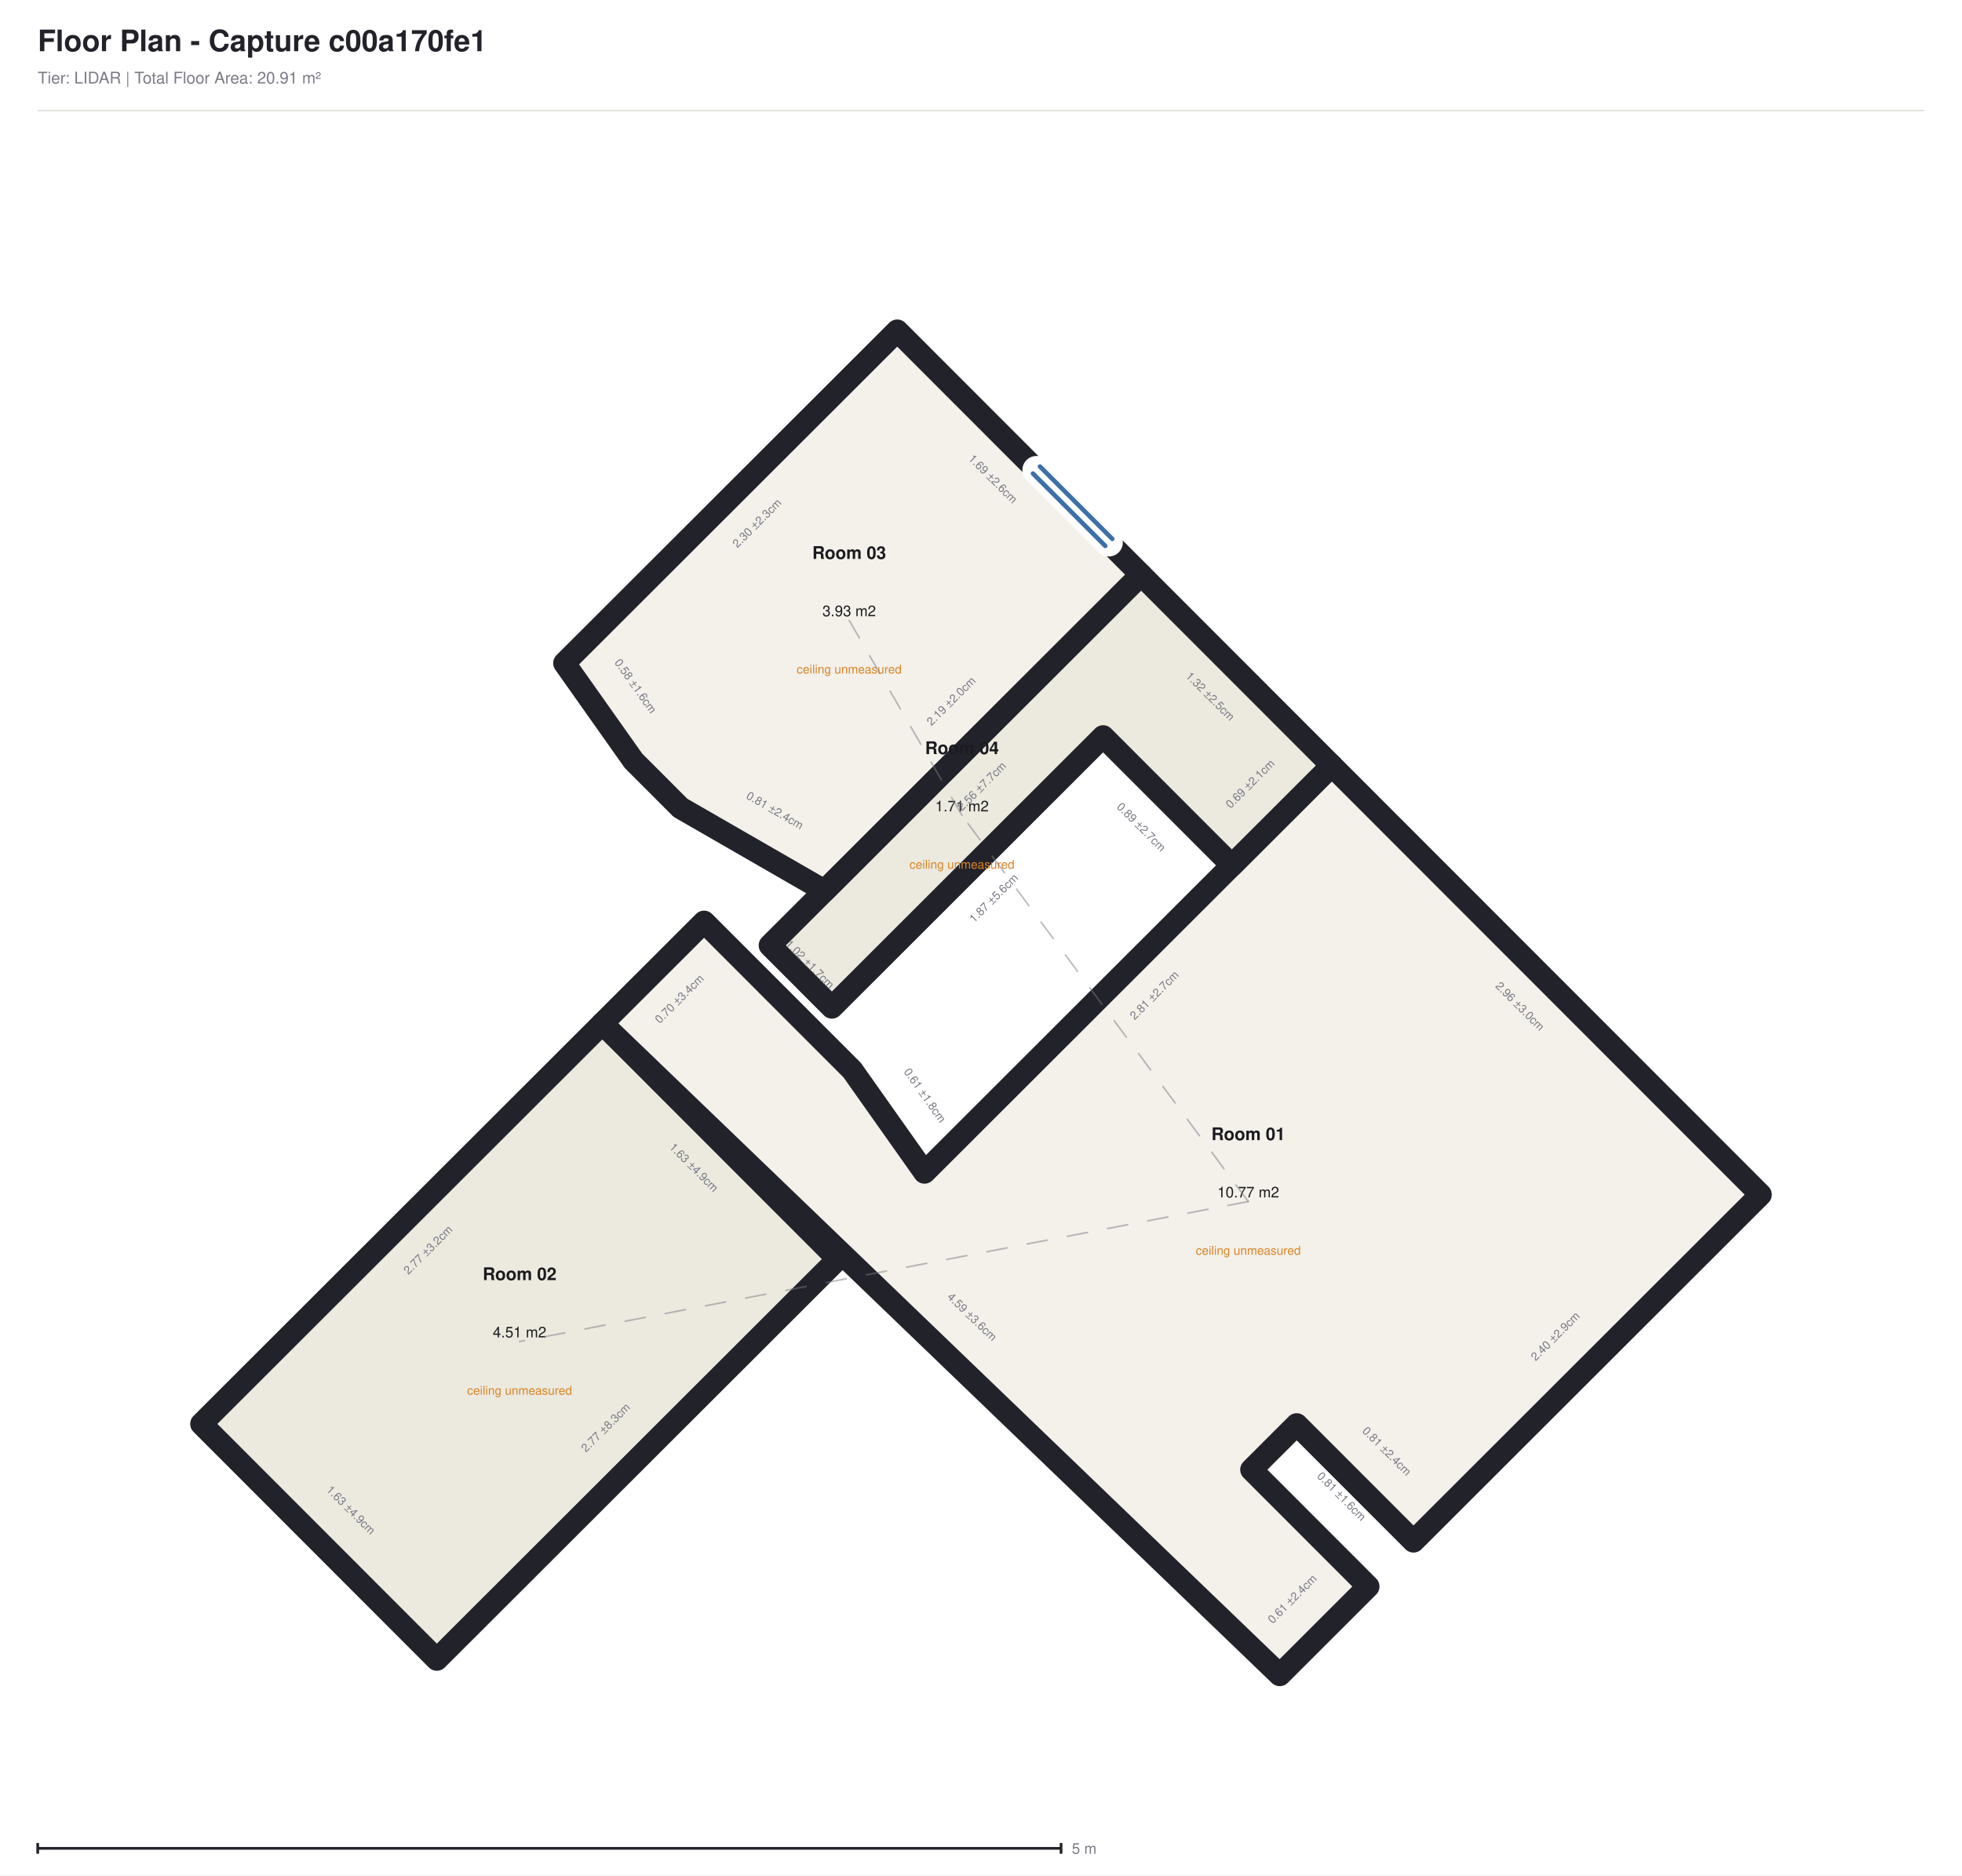
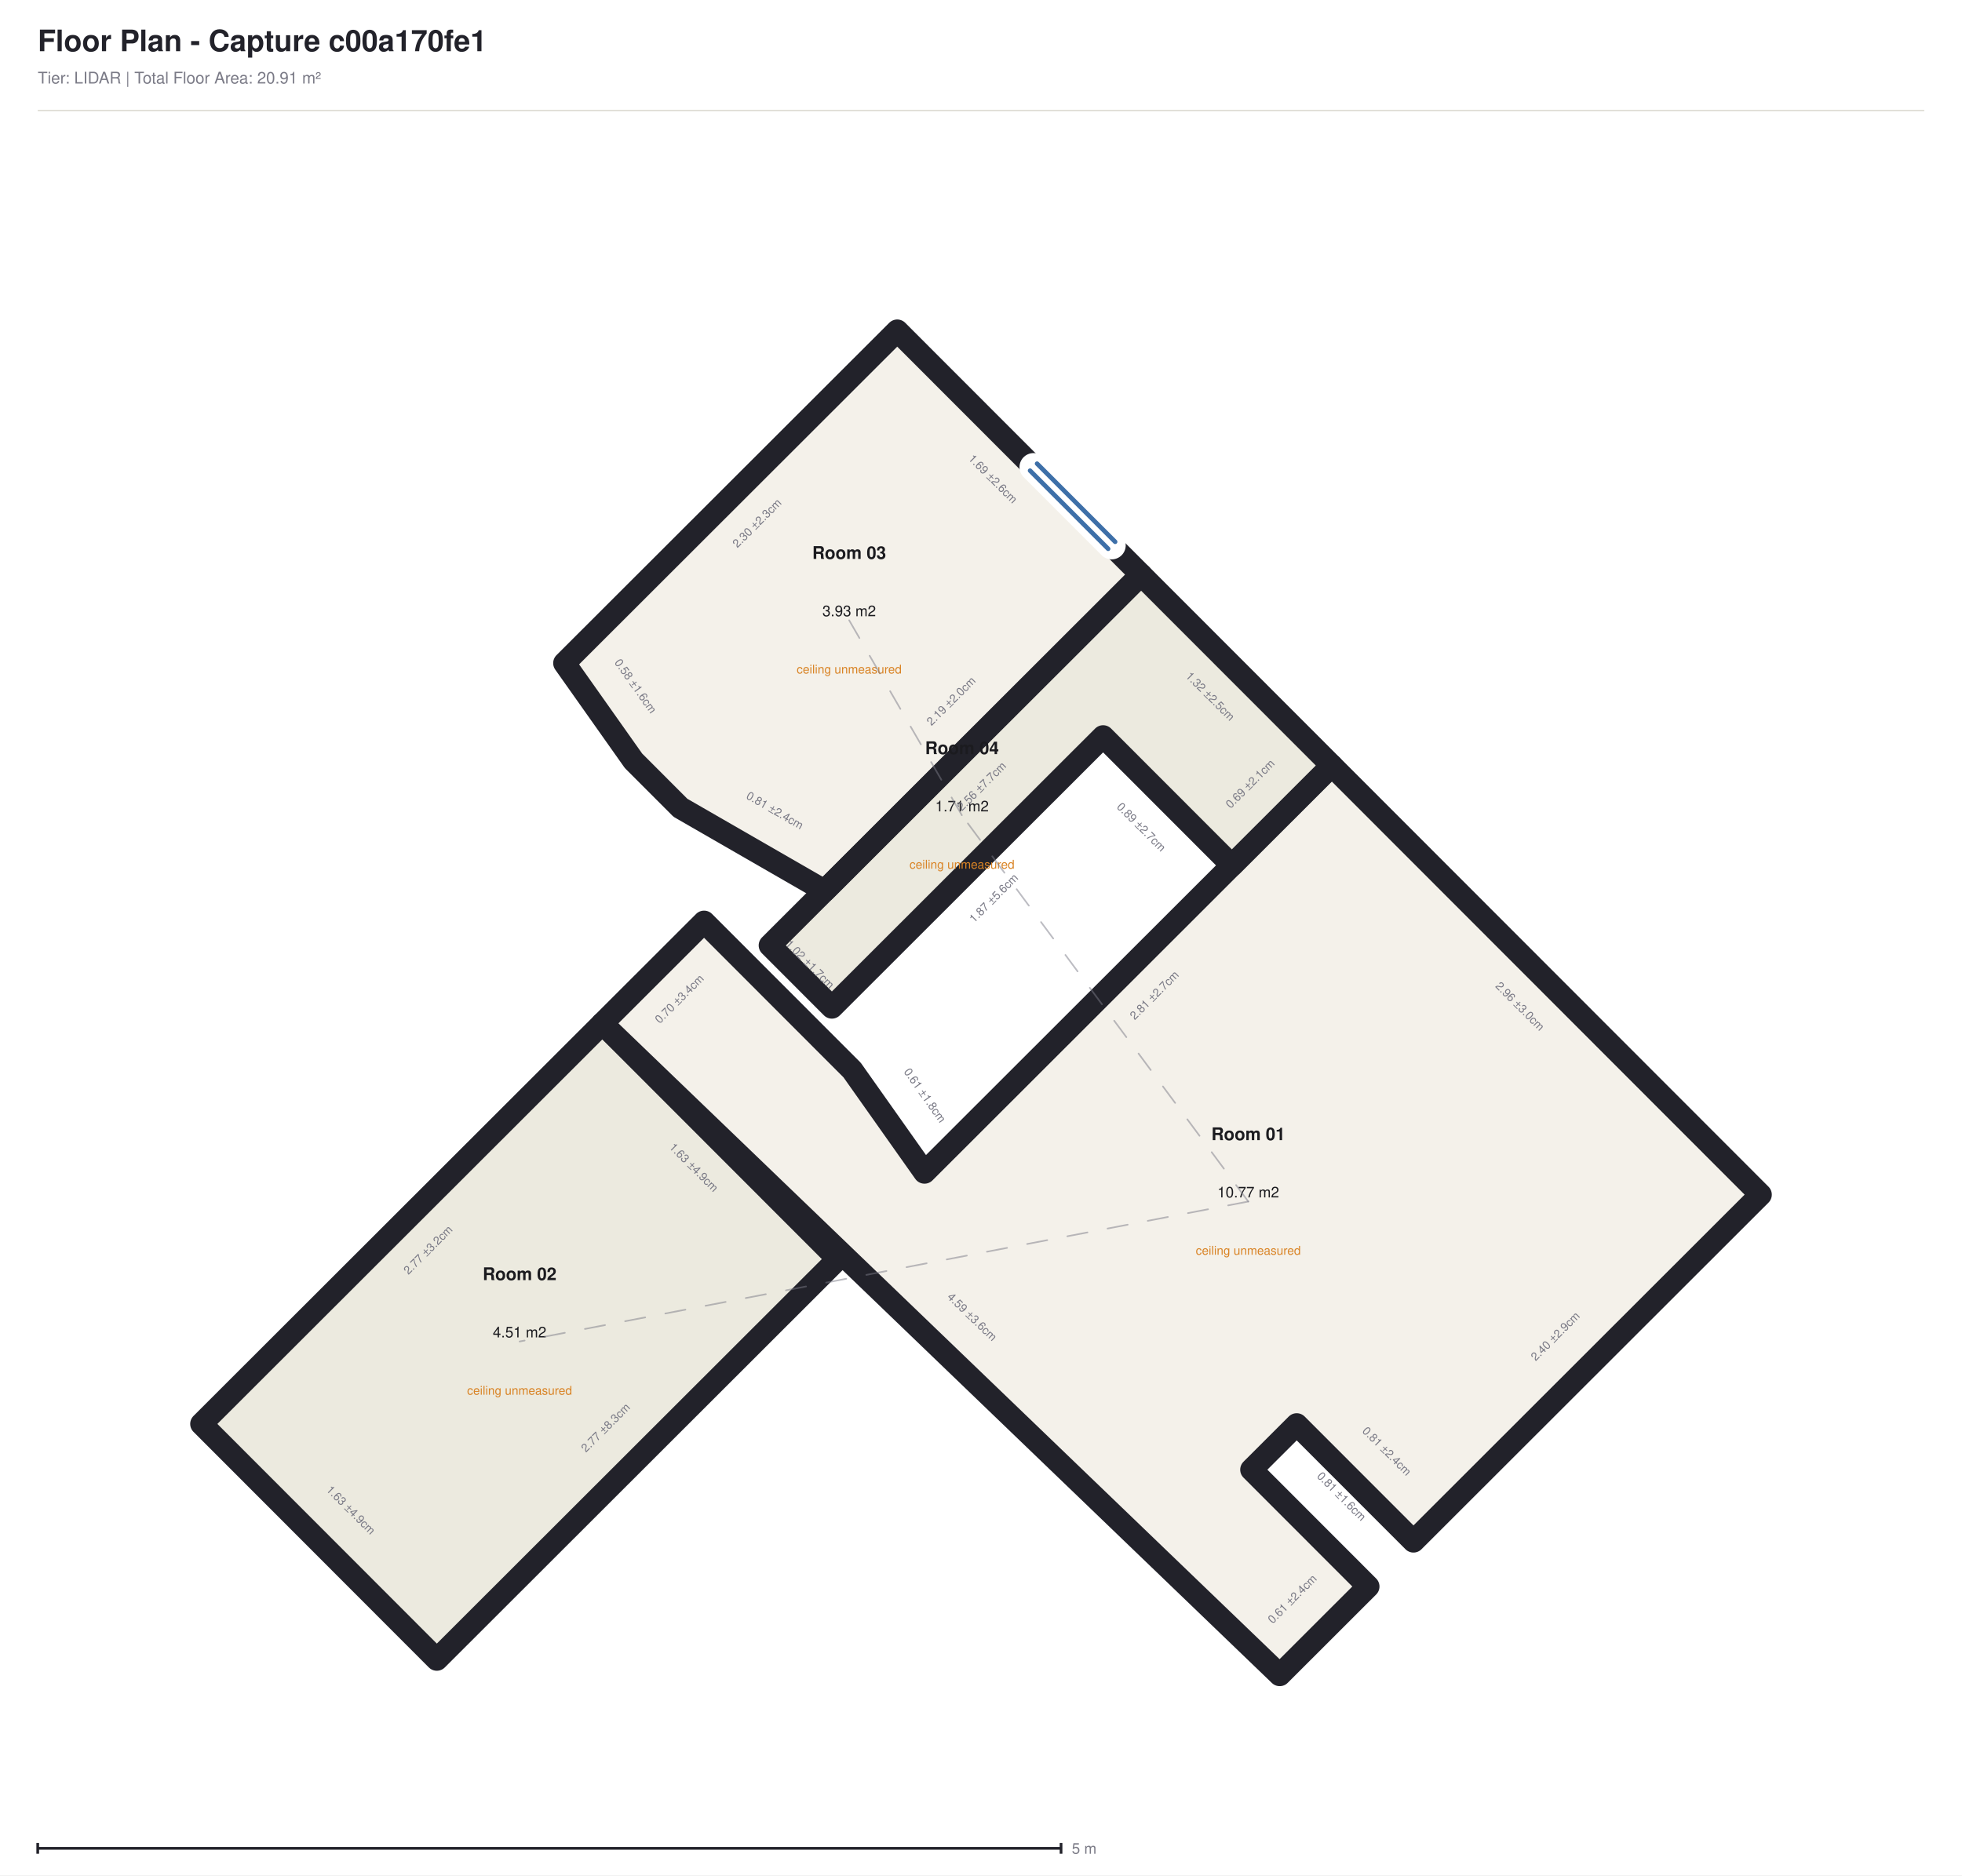
<svg xmlns="http://www.w3.org/2000/svg" width="1456" height="1392" viewBox="0 0 1456 1392">
  <rect width="1456" height="1392" fill="#ffffff" />
  <g font-family="Helvetica Neue, Helvetica, Arial, sans-serif">
    <text x="28" y="38" font-size="22" font-weight="600" fill="#22222a">Floor Plan - Capture c00a170fe1</text>
    <text x="28" y="62" font-size="12" fill="#7a7a86">Tier: LIDAR | Total Floor Area: 20.91 m²</text>
    <line x1="28" y1="82" x2="1428" y2="82" stroke="#dedcd4" stroke-width="1" />
    <polygon points="446.99,759.73 522.49,684.30 632.36,794.28 686.07,870.27 988.33,568.29 1306.50,886.77 1048.94,1144.09 962.29,1057.36 928.71,1090.91 1015.36,1177.64 949.69,1243.25" stroke="none" fill="#f4f1ea" />
    <polygon points="446.99,759.73 621.69,934.59 324.17,1231.82 149.50,1056.94" stroke="none" fill="#eceadf" />
    <polygon points="418.87,492.23 665.84,245.50 846.77,426.60 611.91,661.24 504.96,599.61 470.12,564.73" stroke="none" fill="#f4f1ea" />
    <polygon points="571.37,701.75 846.77,426.60 988.33,568.29 914.20,642.35 818.62,546.67 617.34,747.77" stroke="none" fill="#eceadf" />
    <polygon points="446.99,759.73 522.49,684.30 632.36,794.28 686.07,870.27 988.33,568.29 1306.50,886.77 1048.94,1144.09 962.29,1057.36 928.71,1090.91 1015.36,1177.64 949.69,1243.25" stroke="#22222a" stroke-width="16.71" stroke-linejoin="round" stroke-linecap="round" fill="none" />
    <polygon points="446.99,759.73 621.69,934.59 324.17,1231.82 149.50,1056.94" stroke="#22222a" stroke-width="16.71" stroke-linejoin="round" stroke-linecap="round" fill="none" />
    <polygon points="418.87,492.23 665.84,245.50 846.77,426.60 611.91,661.24 504.96,599.61 470.12,564.73" stroke="#22222a" stroke-width="16.71" stroke-linejoin="round" stroke-linecap="round" fill="none" />
    <polygon points="571.37,701.75 846.77,426.60 988.33,568.29 914.20,642.35 818.62,546.67 617.34,747.77" stroke="#22222a" stroke-width="16.71" stroke-linejoin="round" stroke-linecap="round" fill="none" />
-     <line x1="769.15" y1="348.90" x2="822.81" y2="402.62" stroke="#ffffff" stroke-width="20.88" stroke-linejoin="round" stroke-linecap="round" fill="none" />
-     <line x1="771.75" y1="346.30" x2="825.41" y2="400.02" stroke="#3d6fa8" stroke-width="3.34" stroke-linejoin="round" stroke-linecap="round" fill="none" />
-     <line x1="766.55" y1="351.50" x2="820.21" y2="405.22" stroke="#3d6fa8" stroke-width="3.34" stroke-linejoin="round" stroke-linecap="round" fill="none" />
+     <line x1="767.00" y1="346.75" x2="824.96" y2="404.77" stroke="#ffffff" stroke-width="20.88" stroke-linejoin="round" stroke-linecap="round" fill="none" />
+     <line x1="769.60" y1="344.15" x2="827.56" y2="402.17" stroke="#3d6fa8" stroke-width="3.34" stroke-linejoin="round" stroke-linecap="round" fill="none" />
+     <line x1="764.40" y1="349.35" x2="822.36" y2="407.37" stroke="#3d6fa8" stroke-width="3.34" stroke-linejoin="round" stroke-linecap="round" fill="none" />
    <text x="926.34" y="846.31" font-size="13.0" fill="#1b1b1f" text-anchor="middle" font-weight="bold">Room 01</text>
    <text x="926.34" y="888.83" font-size="11.0" fill="#1b1b1f" text-anchor="middle" font-weight="normal">10.77 m2</text>
    <text x="926.34" y="931.36" font-size="9.0" fill="#d98324" text-anchor="middle" font-weight="normal">ceiling unmeasured</text>
    <text x="506.21" y="743.50" font-size="8.5" fill="#7a7a86" text-anchor="middle" font-weight="normal" transform="rotate(-44.97 506.21 743.50)">0.70 ±3.4cm</text>
    <text x="598.91" y="717.82" font-size="8.5" fill="#7a7a86" text-anchor="middle" font-weight="normal" transform="rotate(45.03 598.91 717.82)">1.02 ±1.7cm</text>
    <text x="684.02" y="814.74" font-size="8.5" fill="#7a7a86" text-anchor="middle" font-weight="normal" transform="rotate(54.75 684.02 814.74)">0.61 ±1.8cm</text>
    <text x="858.67" y="740.77" font-size="8.5" fill="#7a7a86" text-anchor="middle" font-weight="normal" transform="rotate(-44.97 858.67 740.77)">2.81 ±2.7cm</text>
    <text x="1125.93" y="749.00" font-size="8.5" fill="#7a7a86" text-anchor="middle" font-weight="normal" transform="rotate(45.03 1125.93 749.00)">2.96 ±3.0cm</text>
    <text x="1156.25" y="993.94" font-size="8.5" fill="#7a7a86" text-anchor="middle" font-weight="normal" transform="rotate(-44.97 1156.25 993.94)">2.40 ±2.9cm</text>
    <text x="1027.10" y="1079.26" font-size="8.5" fill="#7a7a86" text-anchor="middle" font-weight="normal" transform="rotate(-314.97 1027.10 1079.26)">0.81 ±2.4cm</text>
    <text x="993.52" y="1112.80" font-size="8.5" fill="#7a7a86" text-anchor="middle" font-weight="normal" transform="rotate(45.03 993.52 1112.80)">0.81 ±1.6cm</text>
    <text x="961.05" y="1188.95" font-size="8.5" fill="#7a7a86" text-anchor="middle" font-weight="normal" transform="rotate(-44.97 961.05 1188.95)">0.61 ±2.4cm</text>
    <text x="719.40" y="979.60" font-size="8.5" fill="#7a7a86" text-anchor="middle" font-weight="normal" transform="rotate(-316.11 719.40 979.60)">4.59 ±3.6cm</text>
    <text x="385.59" y="950.21" font-size="13.0" fill="#1b1b1f" text-anchor="middle" font-weight="bold">Room 02</text>
    <text x="385.59" y="992.73" font-size="11.0" fill="#1b1b1f" text-anchor="middle" font-weight="normal">4.51 m2</text>
    <text x="385.59" y="1035.26" font-size="9.0" fill="#d98324" text-anchor="middle" font-weight="normal">ceiling unmeasured</text>
    <text x="512.85" y="868.62" font-size="8.5" fill="#7a7a86" text-anchor="middle" font-weight="normal" transform="rotate(45.03 512.85 868.62)">1.63 ±4.9cm</text>
    <text x="451.46" y="1061.72" font-size="8.5" fill="#7a7a86" text-anchor="middle" font-weight="normal" transform="rotate(-44.97 451.46 1061.72)">2.77 ±8.3cm</text>
    <text x="258.32" y="1122.92" font-size="8.5" fill="#7a7a86" text-anchor="middle" font-weight="normal" transform="rotate(-314.97 258.32 1122.92)">1.63 ±4.9cm</text>
    <text x="319.71" y="929.82" font-size="8.5" fill="#7a7a86" text-anchor="middle" font-weight="normal" transform="rotate(-44.97 319.71 929.82)">2.77 ±3.2cm</text>
    <text x="630.17" y="414.88" font-size="13.0" fill="#1b1b1f" text-anchor="middle" font-weight="bold">Room 03</text>
    <text x="630.17" y="457.40" font-size="11.0" fill="#1b1b1f" text-anchor="middle" font-weight="normal">3.93 m2</text>
    <text x="630.17" y="499.92" font-size="9.0" fill="#d98324" text-anchor="middle" font-weight="normal">ceiling unmeasured</text>
    <text x="563.82" y="390.35" font-size="8.5" fill="#7a7a86" text-anchor="middle" font-weight="normal" transform="rotate(-44.97 563.82 390.35)">2.30 ±2.3cm</text>
    <text x="734.82" y="357.52" font-size="8.5" fill="#7a7a86" text-anchor="middle" font-weight="normal" transform="rotate(45.03 734.82 357.52)">1.69 ±2.6cm</text>
    <text x="707.87" y="522.43" font-size="8.5" fill="#7a7a86" text-anchor="middle" font-weight="normal" transform="rotate(-44.97 707.87 522.43)">2.19 ±2.0cm</text>
    <text x="573.60" y="604.11" font-size="8.5" fill="#7a7a86" text-anchor="middle" font-weight="normal" transform="rotate(-330.04 573.60 604.11)">0.81 ±2.4cm</text>
    <text x="469.30" y="510.95" font-size="8.5" fill="#7a7a86" text-anchor="middle" font-weight="normal" transform="rotate(-305.25 469.30 510.95)">0.58 ±1.6cm</text>
    <text x="713.90" y="559.76" font-size="13.0" fill="#1b1b1f" text-anchor="middle" font-weight="bold">Room 04</text>
    <text x="713.90" y="602.28" font-size="11.0" fill="#1b1b1f" text-anchor="middle" font-weight="normal">1.71 m2</text>
    <text x="713.90" y="644.81" font-size="9.0" fill="#d98324" text-anchor="middle" font-weight="normal">ceiling unmeasured</text>
    <text x="730.54" y="585.66" font-size="8.5" fill="#7a7a86" text-anchor="middle" font-weight="normal" transform="rotate(-44.97 730.54 585.66)">2.56 ±7.7cm</text>
    <text x="896.06" y="518.91" font-size="8.5" fill="#7a7a86" text-anchor="middle" font-weight="normal" transform="rotate(45.03 896.06 518.91)">1.32 ±2.5cm</text>
    <text x="929.80" y="583.83" font-size="8.5" fill="#7a7a86" text-anchor="middle" font-weight="normal" transform="rotate(-44.97 929.80 583.83)">0.69 ±2.1cm</text>
    <text x="844.93" y="615.98" font-size="8.5" fill="#7a7a86" text-anchor="middle" font-weight="normal" transform="rotate(-314.97 844.93 615.98)">0.89 ±2.7cm</text>
    <text x="739.45" y="668.71" font-size="8.5" fill="#7a7a86" text-anchor="middle" font-weight="normal" transform="rotate(-44.97 739.45 668.71)">1.87 ±5.6cm</text>
    <line x1="926.34" y1="891.87" x2="713.90" y2="605.32" stroke="#7a7a86" stroke-width="1.21" stroke-linejoin="round" stroke-linecap="round" fill="none" stroke-dasharray="15.19,15.19" opacity="0.50" />
    <line x1="630.17" y1="460.44" x2="713.90" y2="605.32" stroke="#7a7a86" stroke-width="1.21" stroke-linejoin="round" stroke-linecap="round" fill="none" stroke-dasharray="15.19,15.19" opacity="0.50" />
    <line x1="926.34" y1="891.87" x2="385.59" y2="995.77" stroke="#7a7a86" stroke-width="1.21" stroke-linejoin="round" stroke-linecap="round" fill="none" stroke-dasharray="15.19,15.19" opacity="0.50" />
    <g>
      <line x1="28" y1="1372" x2="787.4" y2="1372" stroke="#22222a" stroke-width="2" />
      <line x1="28" y1="1368" x2="28" y2="1376" stroke="#22222a" stroke-width="2" />
      <line x1="787.4" y1="1368" x2="787.4" y2="1376" stroke="#22222a" stroke-width="2" />
      <text x="795.4" y="1376" font-size="11" fill="#7a7a86">5 m</text>
    </g>
  </g>
</svg>
